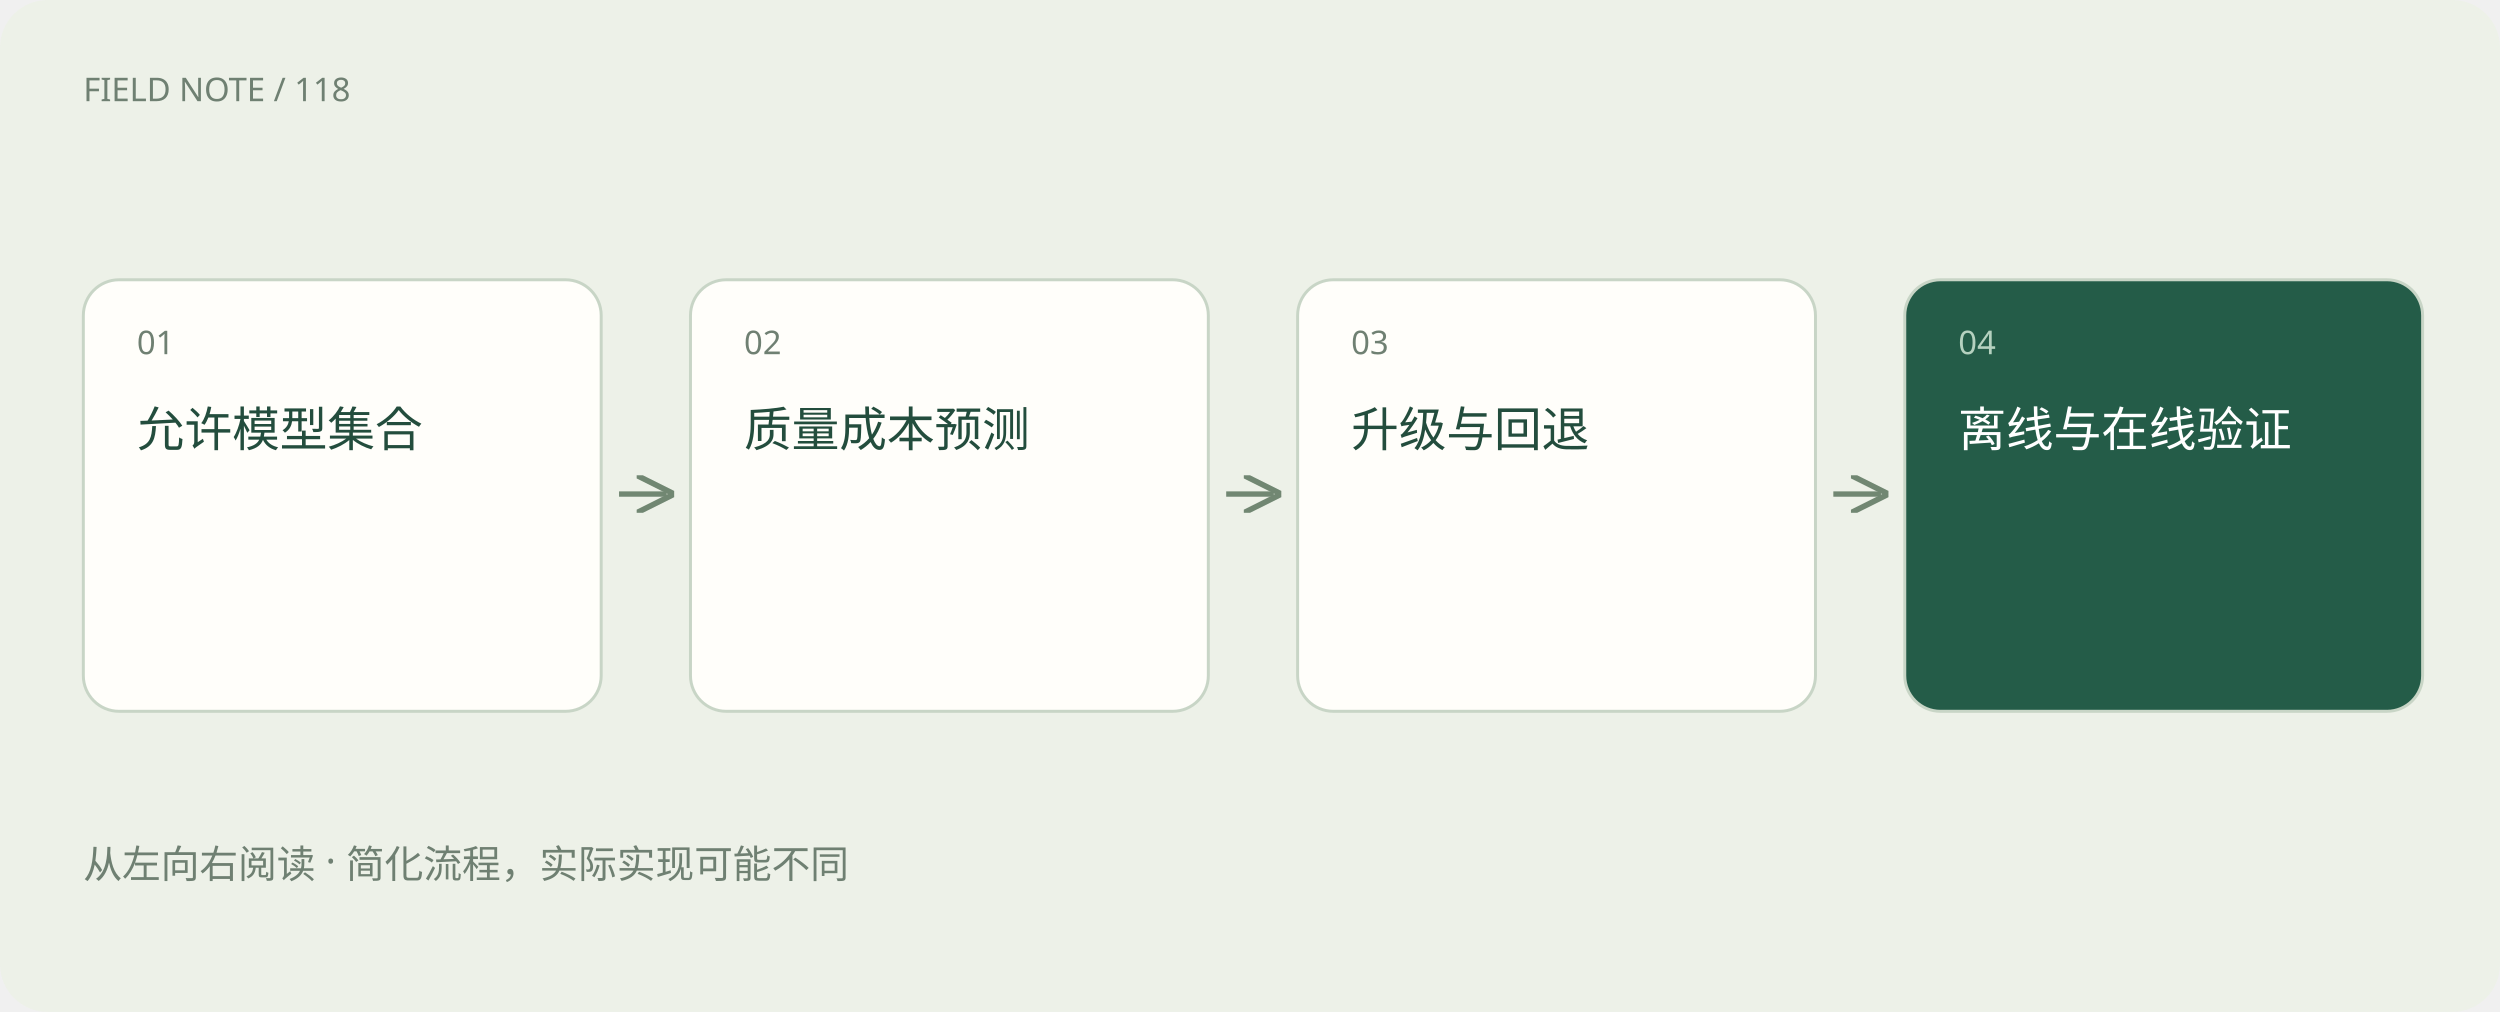
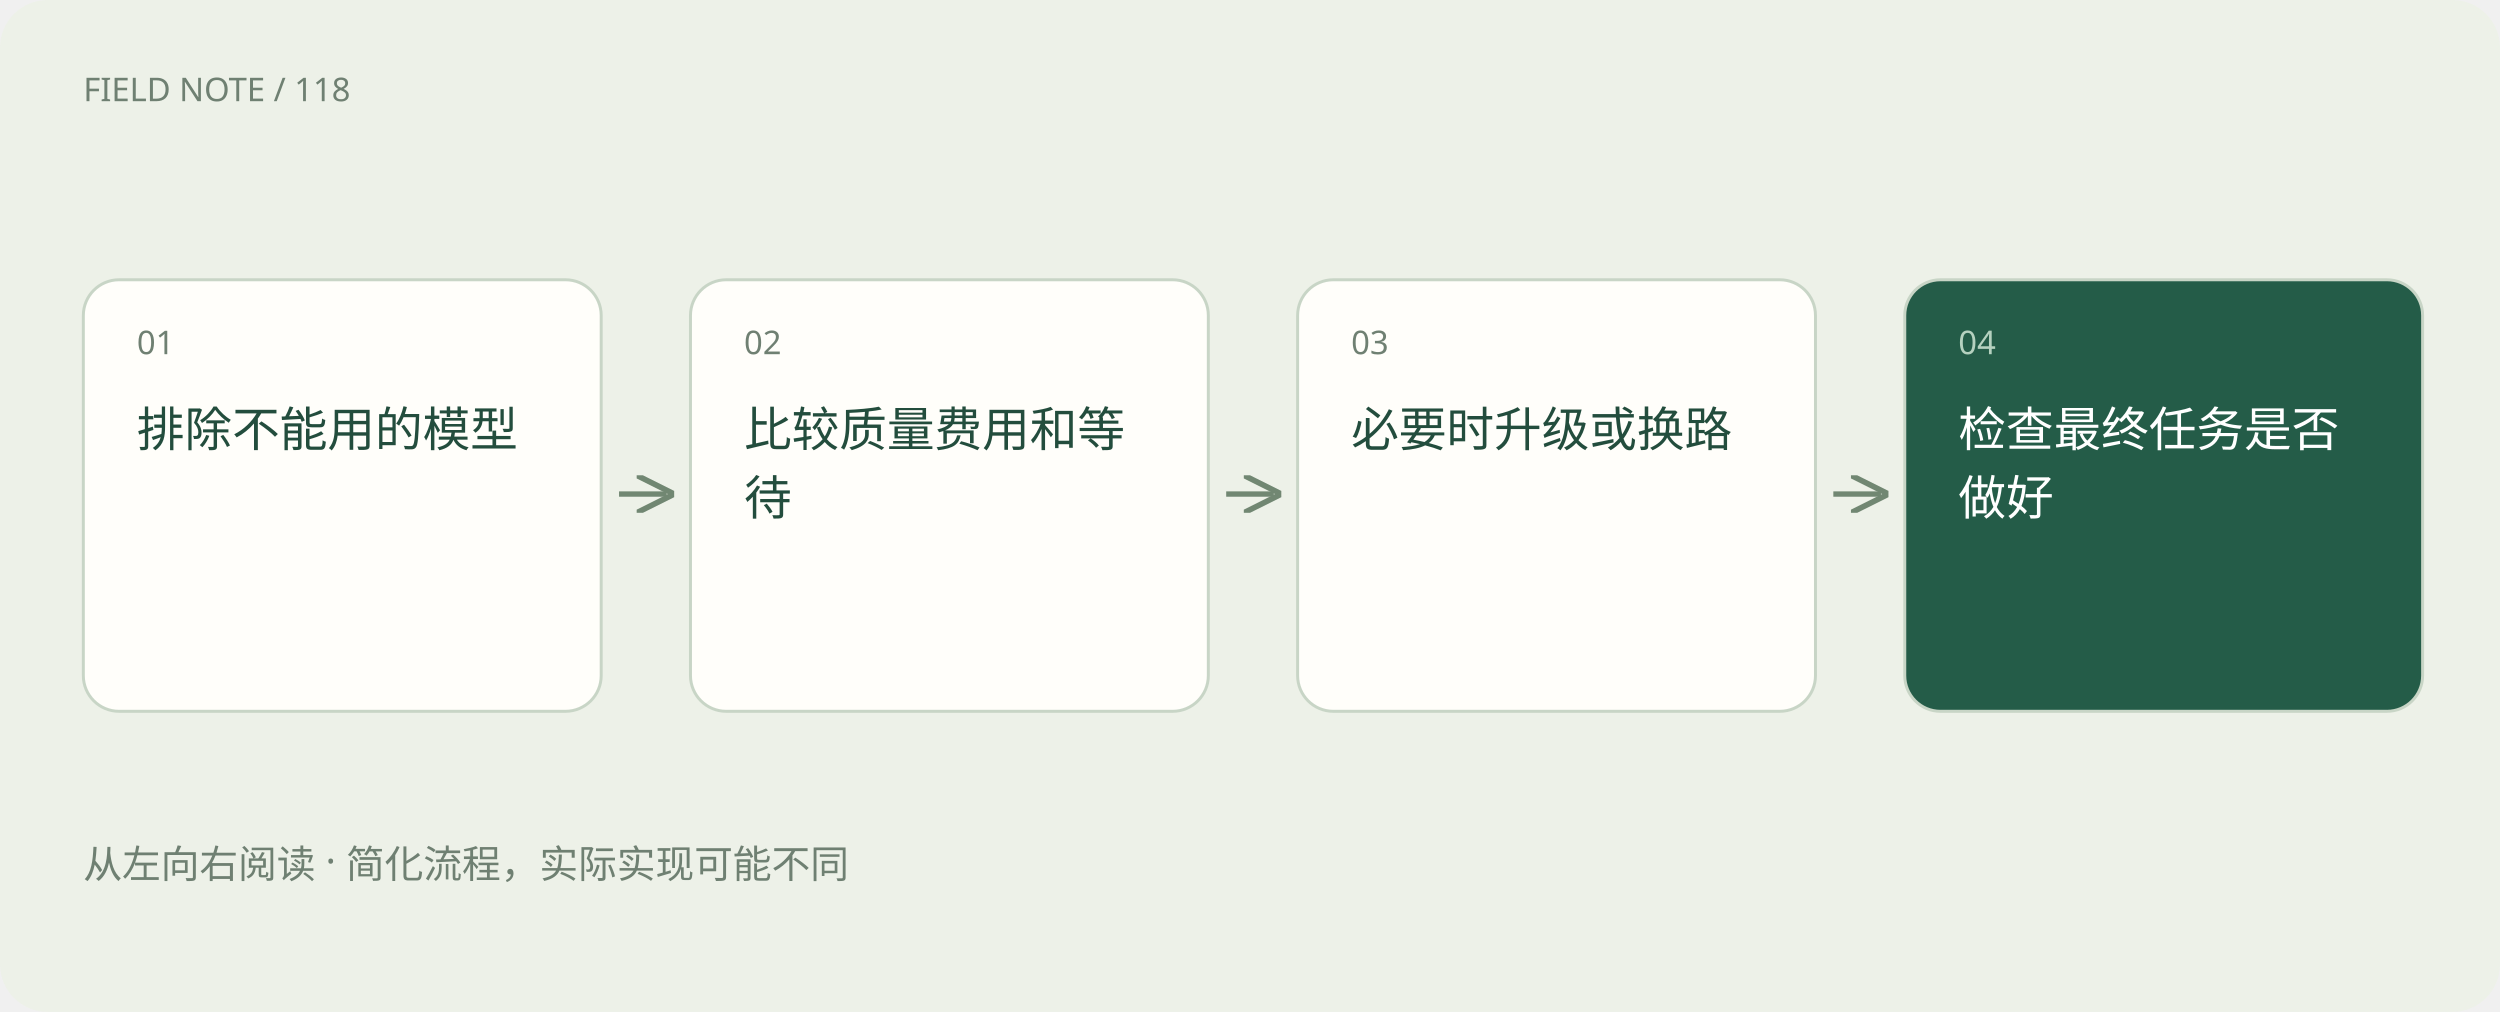
<svg xmlns="http://www.w3.org/2000/svg" viewBox="0 0 840 340" role="img" aria-labelledby="title desc">
  <defs>
    <marker id="arrow" viewBox="0 0 10 10" refX="8" refY="5" markerWidth="7" markerHeight="7" orient="auto">
      <path d="M0 0L10 5L0 10" fill="none" stroke="#718772" stroke-width="1.5" />
    </marker>
  </defs>
  <rect width="840" height="340" rx="16" fill="#edf1e8" />
  <g font-family="PingFang SC,Microsoft YaHei,sans-serif">
    <text x="28" y="34" text-anchor="start" fill="#6f8072" font-size="11">FIELD NOTE / 118</text>
    <rect x="28" y="94" width="174" height="145" rx="12" fill="#fffefa" stroke="#c8d5c6" />
    <text x="46" y="119" text-anchor="start" fill="#6f8072" font-size="11">01</text>
-     <text x="46" y="150" text-anchor="start" fill="#234d3d" font-size="16">允许模型集合</text>
+     <text x="46" y="150" text-anchor="start" fill="#234d3d" font-size="16">排除不能用的模型</text>
    <path d="M208 166 H224" fill="none" stroke="#718772" stroke-width="1.8" marker-end="url(#arrow)" />
    <rect x="232" y="94" width="174" height="145" rx="12" fill="#fffefa" stroke="#c8d5c6" />
    <text x="250" y="119" text-anchor="start" fill="#6f8072" font-size="11">02</text>
-     <text x="250" y="150" text-anchor="start" fill="#234d3d" font-size="16">质量成本预测</text>
+     <text x="250" y="150" text-anchor="start" fill="#234d3d" font-size="16">比较质量费用和等</text>
+     <text x="250" y="173" text-anchor="start" fill="#234d3d" font-size="16">待</text>
    <path d="M412 166 H428" fill="none" stroke="#718772" stroke-width="1.8" marker-end="url(#arrow)" />
    <rect x="436" y="94" width="174" height="145" rx="12" fill="#fffefa" stroke="#c8d5c6" />
    <text x="454" y="119" text-anchor="start" fill="#6f8072" font-size="11">03</text>
-     <text x="454" y="150" text-anchor="start" fill="#234d3d" font-size="16">升级与回退</text>
+     <text x="454" y="150" text-anchor="start" fill="#234d3d" font-size="16">必要时升级或换路</text>
    <path d="M616 166 H632" fill="none" stroke="#718772" stroke-width="1.8" marker-end="url(#arrow)" />
    <rect x="640" y="94" width="174" height="145" rx="12" fill="#245c48" stroke="#c8d5c6" />
    <text x="658" y="119" text-anchor="start" fill="#b5d1bf" font-size="11">04</text>
-     <text x="658" y="150" text-anchor="start" fill="#fff" font-size="16">离线与在线验证</text>
+     <text x="658" y="150" text-anchor="start" fill="#fff" font-size="16">检查最终任务是否</text>
+     <text x="658" y="173" text-anchor="start" fill="#fff" font-size="16">做好</text>
    <text x="28" y="295" text-anchor="start" fill="#6f8072" font-size="13">从左向右阅读 · 简化流程，实际实现可能不同</text>
  </g>
</svg>
